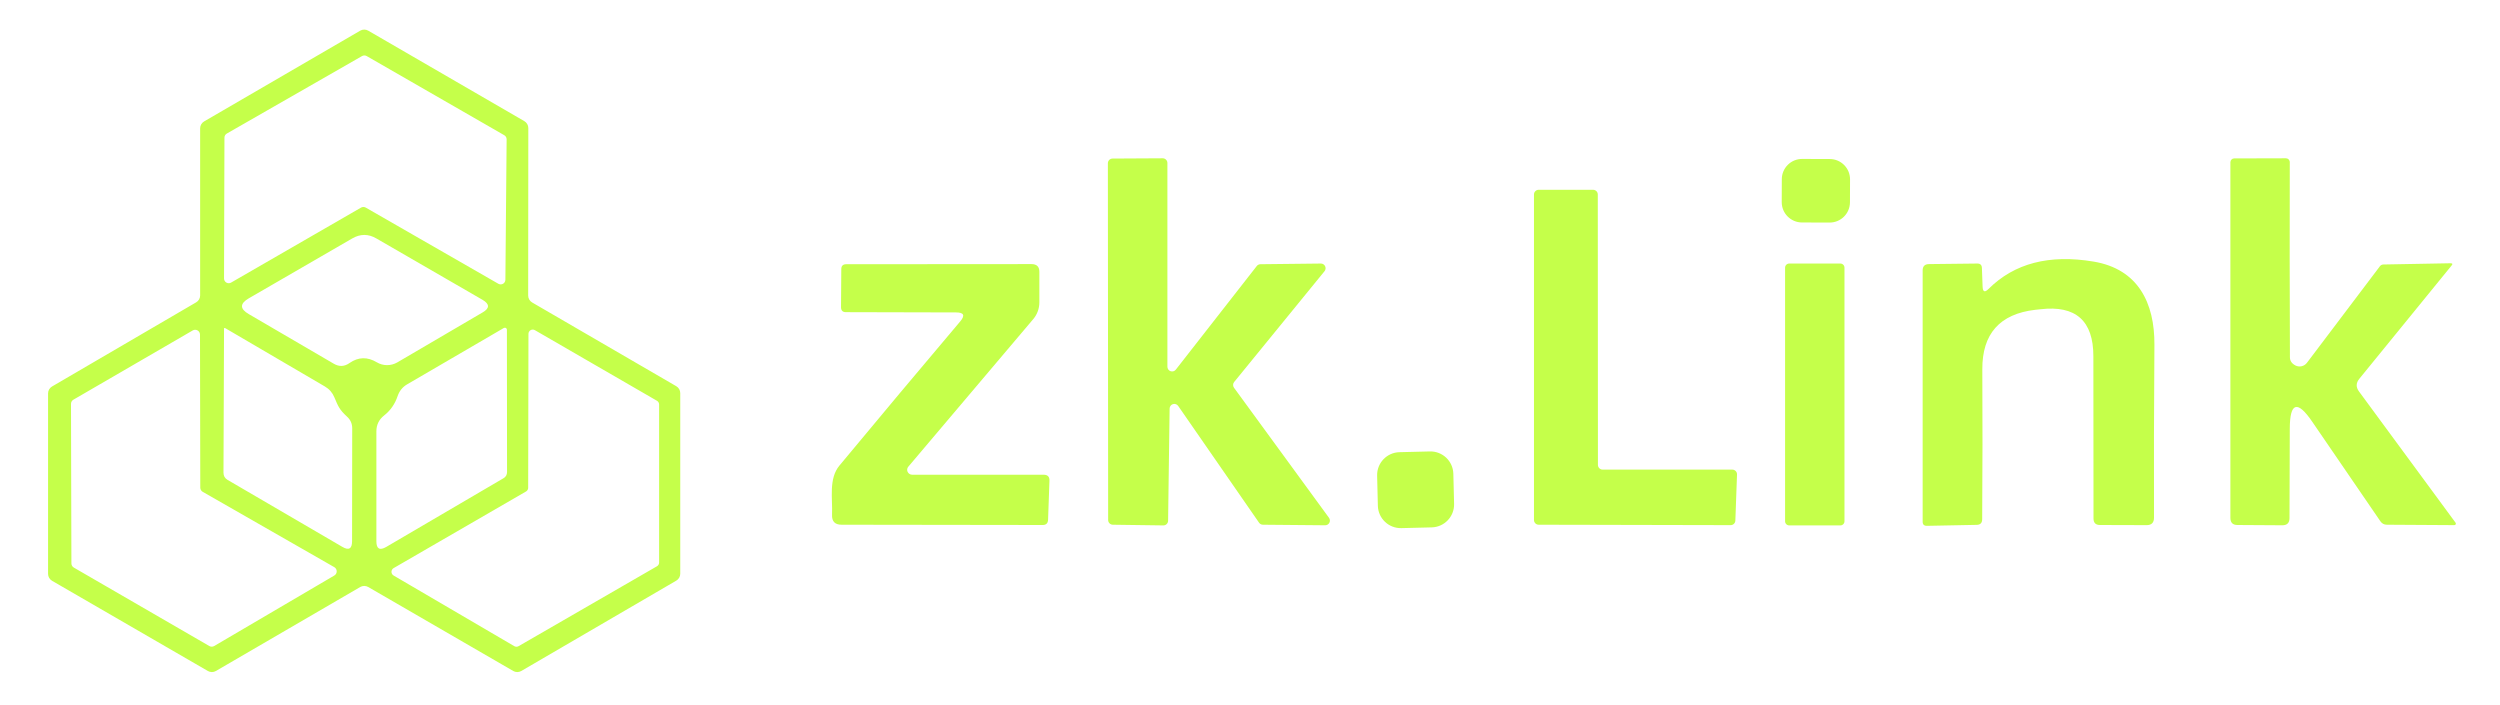
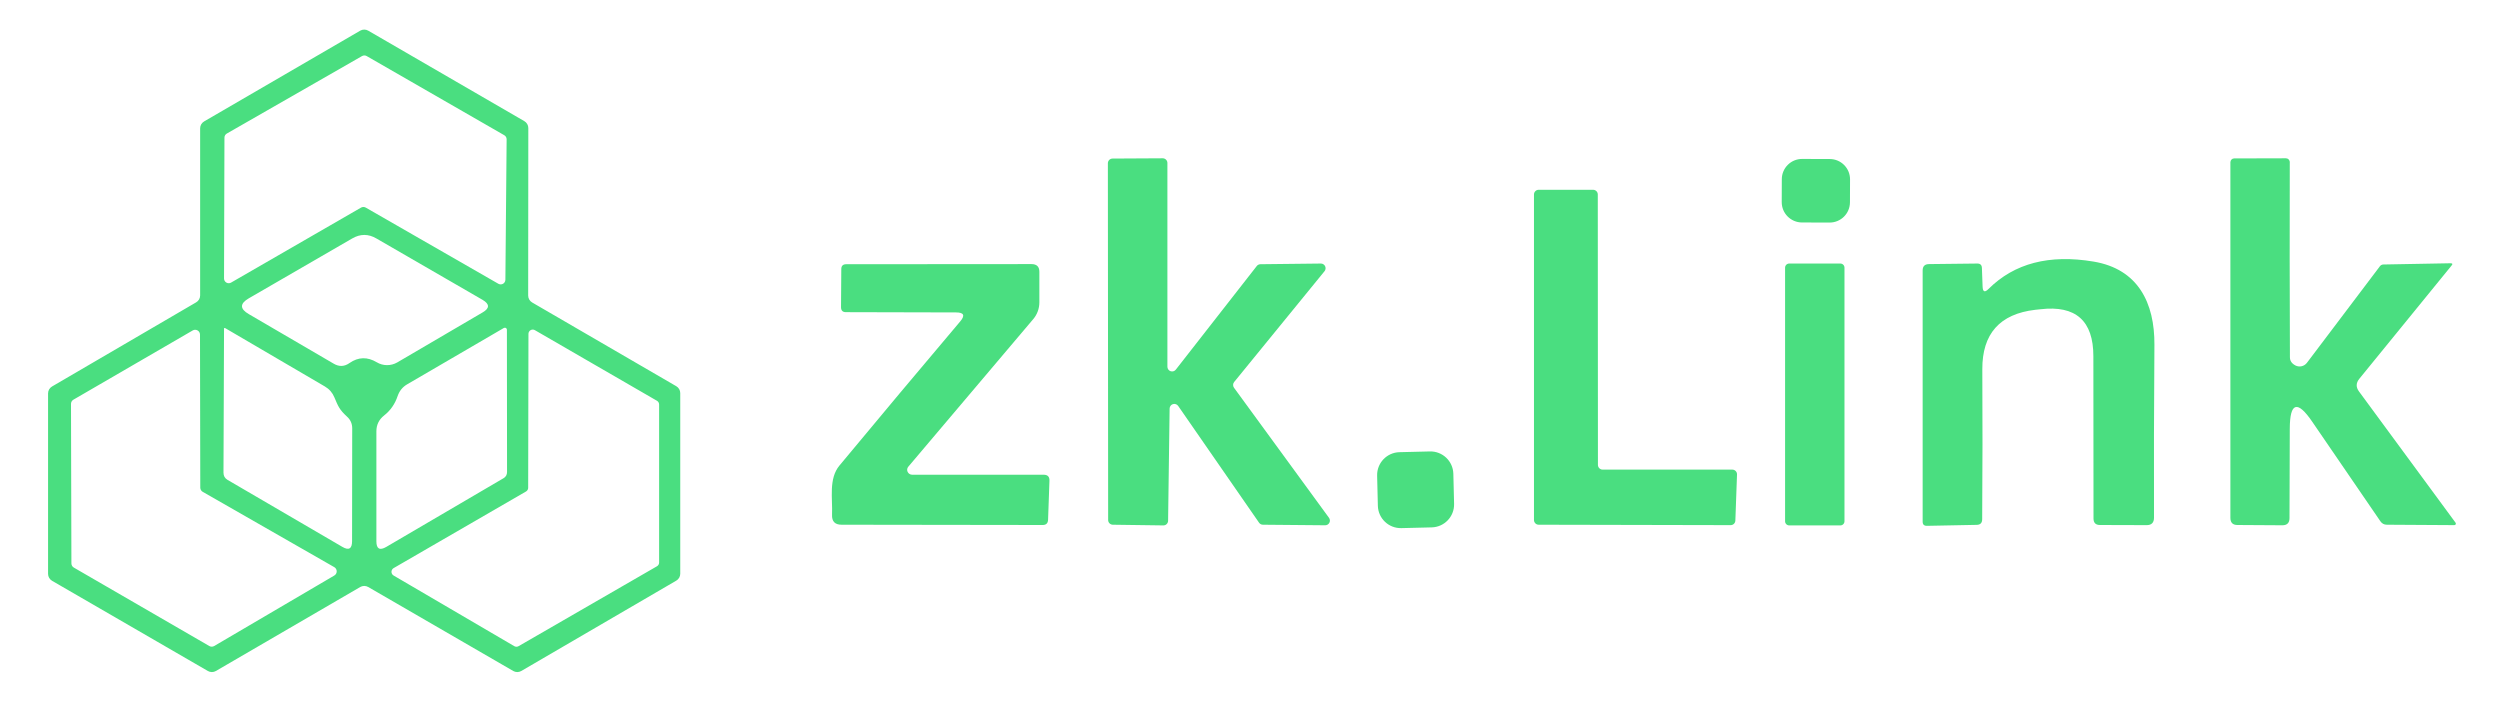
<svg xmlns="http://www.w3.org/2000/svg" width="181" height="51" viewBox="0 0 181 51" fill="none">
-   <path d="M38.53 21.9L48.96 27.96C49.048 28.011 49.121 28.084 49.172 28.171C49.223 28.259 49.25 28.359 49.25 28.46V41.54C49.25 41.642 49.223 41.741 49.172 41.829C49.121 41.916 49.048 41.989 48.96 42.04L37.74 48.58C37.652 48.631 37.552 48.658 37.45 48.658C37.348 48.658 37.248 48.631 37.16 48.58L26.66 42.5C26.572 42.449 26.472 42.422 26.37 42.422C26.268 42.422 26.168 42.449 26.08 42.5L15.63 48.58C15.542 48.631 15.442 48.658 15.34 48.658C15.238 48.658 15.138 48.631 15.05 48.58L3.77 42.05C3.682 41.999 3.609 41.926 3.558 41.839C3.507 41.751 3.48 41.651 3.48 41.55V28.48C3.48 28.379 3.507 28.279 3.558 28.191C3.609 28.104 3.682 28.031 3.77 27.98L14.2 21.89C14.288 21.839 14.361 21.767 14.412 21.679C14.463 21.591 14.49 21.491 14.49 21.39V9.29C14.49 9.189 14.517 9.089 14.568 9.001C14.619 8.914 14.692 8.841 14.78 8.79L26.08 2.22C26.168 2.169 26.268 2.142 26.37 2.142C26.472 2.142 26.572 2.169 26.66 2.22L37.96 8.77C38.048 8.821 38.121 8.894 38.172 8.981C38.223 9.069 38.25 9.169 38.25 9.27L38.24 21.4C38.24 21.502 38.267 21.601 38.318 21.689C38.369 21.776 38.442 21.849 38.53 21.9ZM26.14 15.03C26.192 15 26.25 14.985 26.31 14.985C26.37 14.985 26.428 15 26.48 15.03L36.09 20.55C36.141 20.577 36.198 20.591 36.256 20.59C36.314 20.589 36.371 20.573 36.421 20.544C36.471 20.515 36.513 20.474 36.542 20.424C36.572 20.374 36.588 20.318 36.59 20.26L36.68 10.09C36.681 10.029 36.666 9.97 36.636 9.917C36.606 9.864 36.562 9.82 36.51 9.79L26.55 4.06C26.498 4.03 26.44 4.014 26.38 4.014C26.32 4.014 26.262 4.03 26.21 4.06L16.42 9.67C16.367 9.7 16.324 9.744 16.294 9.797C16.264 9.85 16.249 9.909 16.25 9.97L16.22 20.17C16.221 20.229 16.237 20.287 16.267 20.338C16.297 20.39 16.34 20.432 16.392 20.461C16.443 20.491 16.502 20.506 16.561 20.506C16.62 20.505 16.679 20.49 16.73 20.46L26.14 15.03ZM34.94 21.71L27.26 17.27C26.673 16.923 26.083 16.923 25.49 17.27L18.01 21.6C17.357 21.98 17.357 22.36 18.01 22.74L24.16 26.33C24.553 26.563 24.937 26.547 25.31 26.28C25.943 25.84 26.6 25.823 27.28 26.23C27.502 26.363 27.756 26.435 28.016 26.436C28.276 26.438 28.533 26.37 28.76 26.24L34.94 22.62C35.46 22.32 35.46 22.017 34.94 21.71ZM24.2 41.67C24.254 41.64 24.299 41.595 24.33 41.542C24.362 41.488 24.378 41.427 24.378 41.365C24.378 41.303 24.362 41.242 24.33 41.188C24.299 41.135 24.254 41.09 24.2 41.06L14.68 35.61C14.626 35.58 14.581 35.537 14.55 35.484C14.518 35.431 14.501 35.371 14.5 35.31L14.48 24.23C14.481 24.169 14.465 24.108 14.435 24.055C14.405 24.001 14.362 23.957 14.309 23.925C14.257 23.894 14.197 23.877 14.135 23.876C14.074 23.875 14.014 23.89 13.96 23.92L5.31 28.94C5.258 28.971 5.215 29.015 5.185 29.068C5.156 29.12 5.14 29.18 5.14 29.24L5.17 40.79C5.17 40.85 5.186 40.91 5.215 40.962C5.245 41.015 5.288 41.059 5.34 41.09L15.15 46.77C15.204 46.803 15.267 46.82 15.33 46.82C15.393 46.82 15.456 46.803 15.51 46.77L24.2 41.67ZM25.12 30.16C24.58 29.66 24.49 29.44 24.21 28.77C24.07 28.43 23.84 28.167 23.52 27.98L16.31 23.76C16.25 23.727 16.22 23.743 16.22 23.81L16.18 34.22C16.18 34.453 16.277 34.627 16.47 34.74L24.78 39.59C25.253 39.87 25.49 39.733 25.49 39.18L25.5 31.01C25.5 30.67 25.373 30.387 25.12 30.16ZM36.47 23.75L29.47 27.83C29.143 28.023 28.917 28.303 28.79 28.67C28.597 29.25 28.27 29.72 27.81 30.08C27.437 30.373 27.25 30.757 27.25 31.23V39.19C27.25 39.737 27.487 39.873 27.96 39.6L36.46 34.62C36.627 34.52 36.71 34.37 36.71 34.17L36.7 23.88C36.7 23.853 36.694 23.826 36.68 23.803C36.667 23.779 36.647 23.76 36.624 23.746C36.6 23.733 36.574 23.726 36.546 23.727C36.519 23.728 36.493 23.736 36.47 23.75ZM38.24 35.31C38.241 35.364 38.227 35.418 38.201 35.465C38.175 35.512 38.136 35.552 38.09 35.58L28.5 41.13C28.452 41.157 28.412 41.196 28.385 41.244C28.357 41.291 28.342 41.345 28.342 41.4C28.342 41.455 28.357 41.509 28.385 41.556C28.412 41.604 28.452 41.643 28.5 41.67L37.23 46.78C37.278 46.809 37.334 46.825 37.39 46.825C37.446 46.825 37.502 46.809 37.55 46.78L47.56 41C47.608 40.973 47.648 40.934 47.677 40.887C47.705 40.839 47.72 40.785 47.72 40.73V29.29C47.721 29.236 47.707 29.182 47.681 29.135C47.655 29.088 47.616 29.048 47.57 29.02L38.72 23.9C38.673 23.874 38.62 23.861 38.566 23.861C38.512 23.862 38.459 23.877 38.413 23.904C38.367 23.931 38.328 23.97 38.301 24.017C38.274 24.063 38.26 24.116 38.26 24.17L38.24 35.31Z" fill="#C5FF4A" />
-   <path d="M84.22 38.04L80.56 37.99C80.472 37.987 80.388 37.95 80.326 37.887C80.264 37.823 80.23 37.738 80.23 37.65L80.21 11.82C80.21 11.73 80.246 11.643 80.309 11.579C80.373 11.516 80.46 11.48 80.55 11.48L84.18 11.46C84.27 11.46 84.357 11.496 84.42 11.559C84.484 11.623 84.52 11.71 84.52 11.8V26.55C84.519 26.621 84.541 26.691 84.582 26.749C84.623 26.808 84.682 26.852 84.749 26.875C84.817 26.898 84.89 26.899 84.958 26.879C85.026 26.858 85.087 26.817 85.13 26.76L90.99 19.26C91.021 19.22 91.06 19.188 91.105 19.166C91.15 19.143 91.2 19.131 91.25 19.13L95.63 19.08C95.694 19.079 95.757 19.097 95.811 19.131C95.866 19.164 95.91 19.213 95.938 19.27C95.966 19.328 95.977 19.392 95.971 19.456C95.964 19.519 95.939 19.58 95.9 19.63L89.35 27.66C89.304 27.718 89.278 27.789 89.276 27.863C89.274 27.937 89.297 28.01 89.34 28.07L96.22 37.49C96.257 37.541 96.279 37.601 96.284 37.664C96.289 37.727 96.276 37.79 96.247 37.846C96.218 37.903 96.174 37.949 96.12 37.982C96.065 38.014 96.003 38.031 95.94 38.03L91.44 37.99C91.385 37.991 91.332 37.978 91.283 37.954C91.234 37.93 91.192 37.894 91.16 37.85L85.3 29.39C85.259 29.33 85.2 29.285 85.132 29.262C85.064 29.238 84.989 29.237 84.92 29.258C84.851 29.279 84.791 29.322 84.747 29.38C84.704 29.438 84.681 29.508 84.68 29.58L84.57 37.71C84.569 37.755 84.559 37.799 84.54 37.839C84.522 37.88 84.496 37.917 84.463 37.947C84.431 37.978 84.393 38.002 84.351 38.018C84.309 38.034 84.265 38.041 84.22 38.04Z" fill="#C5FF4A" />
-   <path d="M132.478 11.514L130.478 11.507C129.666 11.504 129.006 12.16 129.003 12.972L128.997 14.631C128.994 15.443 129.65 16.104 130.462 16.107L132.462 16.113C133.274 16.116 133.934 15.46 133.937 14.649L133.943 12.989C133.946 12.177 133.29 11.516 132.478 11.514Z" fill="#C5FF4A" />
-   <path d="M165.78 31.04L165.76 37.51C165.76 37.857 165.587 38.03 165.24 38.03L161.99 38.01C161.65 38.01 161.48 37.837 161.48 37.49V11.75C161.48 11.676 161.508 11.604 161.559 11.552C161.61 11.499 161.678 11.47 161.75 11.47L165.5 11.46C165.574 11.46 165.645 11.489 165.698 11.542C165.75 11.595 165.78 11.666 165.78 11.74C165.767 16.387 165.77 21.097 165.79 25.87C165.79 26.123 165.923 26.32 166.19 26.46C166.327 26.531 166.485 26.55 166.637 26.516C166.789 26.481 166.924 26.394 167.02 26.27L172.31 19.27C172.37 19.197 172.447 19.157 172.54 19.15L177.41 19.06C177.563 19.06 177.59 19.117 177.49 19.23L170.81 27.43C170.57 27.73 170.563 28.033 170.79 28.34L177.78 37.84C177.794 37.856 177.802 37.876 177.805 37.898C177.807 37.919 177.803 37.94 177.794 37.959C177.784 37.978 177.769 37.994 177.751 38.005C177.732 38.016 177.711 38.021 177.69 38.02L172.81 37.99C172.61 37.99 172.453 37.907 172.34 37.74L167.41 30.54C166.33 28.953 165.787 29.12 165.78 31.04Z" fill="#C5FF4A" />
-   <path d="M116.03 34H125.42C125.466 34 125.511 34.009 125.553 34.027C125.594 34.044 125.632 34.07 125.664 34.103C125.696 34.136 125.721 34.174 125.737 34.217C125.754 34.259 125.761 34.304 125.76 34.35L125.64 37.69C125.637 37.778 125.6 37.862 125.537 37.924C125.474 37.986 125.389 38.02 125.3 38.02L111.4 37.99C111.31 37.99 111.223 37.954 111.16 37.89C111.096 37.827 111.06 37.74 111.06 37.65V14.08C111.06 13.99 111.096 13.903 111.16 13.84C111.223 13.776 111.31 13.74 111.4 13.74H115.34C115.385 13.74 115.429 13.749 115.47 13.766C115.511 13.783 115.549 13.808 115.58 13.84C115.612 13.871 115.637 13.909 115.654 13.95C115.671 13.991 115.68 14.035 115.68 14.08L115.69 33.66C115.69 33.75 115.726 33.837 115.79 33.9C115.853 33.964 115.94 34 116.03 34Z" fill="#C5FF4A" />
-   <path d="M143.97 20.92C145.837 19.06 148.373 18.4 151.58 18.94C154.8 19.48 156 21.93 155.98 24.96C155.947 29.447 155.937 33.62 155.95 37.48C155.95 37.84 155.773 38.02 155.42 38.02L152.04 38.01C151.727 38.01 151.57 37.853 151.57 37.54L151.56 25.79C151.56 23.223 150.283 22.09 147.73 22.39C147.503 22.417 147.377 22.43 147.35 22.43C144.783 22.73 143.507 24.167 143.52 26.74C143.54 30.387 143.537 34.003 143.51 37.59C143.51 37.863 143.373 38 143.1 38L139.52 38.07C139.307 38.077 139.2 37.977 139.2 37.77V19.58C139.2 19.273 139.357 19.12 139.67 19.12L143.16 19.08C143.373 19.08 143.483 19.187 143.49 19.4L143.54 20.75C143.553 21.137 143.697 21.193 143.97 20.92Z" fill="#C5FF4A" />
-   <path d="M69.22 22.62L61.24 22.6C61.007 22.6 60.89 22.48 60.89 22.24L60.91 19.48C60.91 19.247 61.03 19.13 61.27 19.13L74.68 19.12C75.06 19.12 75.25 19.307 75.25 19.68V21.89C75.25 22.336 75.094 22.765 74.81 23.1L65.76 33.79C65.716 33.841 65.689 33.903 65.68 33.969C65.672 34.036 65.683 34.103 65.712 34.164C65.742 34.225 65.788 34.277 65.846 34.313C65.904 34.35 65.972 34.37 66.04 34.37H75.56C75.853 34.37 75.993 34.517 75.98 34.81L75.88 37.64C75.867 37.887 75.737 38.01 75.49 38.01L60.93 37.99C60.45 37.99 60.22 37.75 60.24 37.27C60.29 36.09 59.98 34.66 60.78 33.7C63.72 30.16 66.633 26.683 69.52 23.27C69.887 22.837 69.787 22.62 69.22 22.62Z" fill="#C5FF4A" />
-   <path d="M133.24 19.08H129.54C129.374 19.08 129.24 19.214 129.24 19.38V37.74C129.24 37.906 129.374 38.04 129.54 38.04H133.24C133.406 38.04 133.54 37.906 133.54 37.74V19.38C133.54 19.214 133.406 19.08 133.24 19.08Z" fill="#C5FF4A" />
-   <path d="M103.522 32.684L101.323 32.738C100.407 32.76 99.682 33.521 99.704 34.438L99.757 36.617C99.78 37.534 100.541 38.258 101.457 38.236L103.657 38.182C104.573 38.16 105.298 37.399 105.276 36.482L105.222 34.303C105.2 33.386 104.439 32.662 103.522 32.684Z" fill="#C5FF4A" />
+   <path d="M38.53 21.9L48.96 27.96C49.048 28.011 49.121 28.084 49.172 28.171C49.223 28.259 49.25 28.359 49.25 28.46V41.54C49.25 41.642 49.223 41.741 49.172 41.829C49.121 41.916 49.048 41.989 48.96 42.04L37.74 48.58C37.652 48.631 37.552 48.658 37.45 48.658C37.348 48.658 37.248 48.631 37.16 48.58L26.66 42.5C26.572 42.449 26.472 42.422 26.37 42.422C26.268 42.422 26.168 42.449 26.08 42.5L15.63 48.58C15.542 48.631 15.442 48.658 15.34 48.658C15.238 48.658 15.138 48.631 15.05 48.58L3.77 42.05C3.682 41.999 3.609 41.926 3.558 41.839C3.507 41.751 3.48 41.651 3.48 41.55V28.48C3.48 28.379 3.507 28.279 3.558 28.191C3.609 28.104 3.682 28.031 3.77 27.98L14.2 21.89C14.288 21.839 14.361 21.767 14.412 21.679C14.463 21.591 14.49 21.491 14.49 21.39V9.29C14.49 9.189 14.517 9.089 14.568 9.001C14.619 8.914 14.692 8.841 14.78 8.79L26.08 2.22C26.168 2.169 26.268 2.142 26.37 2.142C26.472 2.142 26.572 2.169 26.66 2.22L37.96 8.77C38.048 8.821 38.121 8.894 38.172 8.981C38.223 9.069 38.25 9.169 38.25 9.27L38.24 21.4C38.24 21.502 38.267 21.601 38.318 21.689C38.369 21.776 38.442 21.849 38.53 21.9ZM26.14 15.03C26.192 15 26.25 14.985 26.31 14.985C26.37 14.985 26.428 15 26.48 15.03L36.09 20.55C36.141 20.577 36.198 20.591 36.256 20.59C36.314 20.589 36.371 20.573 36.421 20.544C36.471 20.515 36.513 20.474 36.542 20.424C36.572 20.374 36.588 20.318 36.59 20.26L36.68 10.09C36.681 10.029 36.666 9.97 36.636 9.917C36.606 9.864 36.562 9.82 36.51 9.79L26.55 4.06C26.498 4.03 26.44 4.014 26.38 4.014C26.32 4.014 26.262 4.03 26.21 4.06L16.42 9.67C16.367 9.7 16.324 9.744 16.294 9.797C16.264 9.85 16.249 9.909 16.25 9.97L16.22 20.17C16.221 20.229 16.237 20.287 16.267 20.338C16.297 20.39 16.34 20.432 16.392 20.461C16.443 20.491 16.502 20.506 16.561 20.506C16.62 20.505 16.679 20.49 16.73 20.46L26.14 15.03ZM34.94 21.71L27.26 17.27C26.673 16.923 26.083 16.923 25.49 17.27L18.01 21.6C17.357 21.98 17.357 22.36 18.01 22.74L24.16 26.33C24.553 26.563 24.937 26.547 25.31 26.28C25.943 25.84 26.6 25.823 27.28 26.23C27.502 26.363 27.756 26.435 28.016 26.436C28.276 26.438 28.533 26.37 28.76 26.24L34.94 22.62C35.46 22.32 35.46 22.017 34.94 21.71ZM24.2 41.67C24.254 41.64 24.299 41.595 24.33 41.542C24.362 41.488 24.378 41.427 24.378 41.365C24.378 41.303 24.362 41.242 24.33 41.188C24.299 41.135 24.254 41.09 24.2 41.06L14.68 35.61C14.626 35.58 14.581 35.537 14.55 35.484C14.518 35.431 14.501 35.371 14.5 35.31L14.48 24.23C14.481 24.169 14.465 24.108 14.435 24.055C14.405 24.001 14.362 23.957 14.309 23.925C14.257 23.894 14.197 23.877 14.135 23.876C14.074 23.875 14.014 23.89 13.96 23.92L5.31 28.94C5.258 28.971 5.215 29.015 5.185 29.068C5.156 29.12 5.14 29.18 5.14 29.24L5.17 40.79C5.17 40.85 5.186 40.91 5.215 40.962C5.245 41.015 5.288 41.059 5.34 41.09L15.15 46.77C15.204 46.803 15.267 46.82 15.33 46.82C15.393 46.82 15.456 46.803 15.51 46.77L24.2 41.67ZM25.12 30.16C24.58 29.66 24.49 29.44 24.21 28.77C24.07 28.43 23.84 28.167 23.52 27.98L16.31 23.76C16.25 23.727 16.22 23.743 16.22 23.81L16.18 34.22C16.18 34.453 16.277 34.627 16.47 34.74L24.78 39.59C25.253 39.87 25.49 39.733 25.49 39.18L25.5 31.01C25.5 30.67 25.373 30.387 25.12 30.16ZM36.47 23.75L29.47 27.83C29.143 28.023 28.917 28.303 28.79 28.67C28.597 29.25 28.27 29.72 27.81 30.08C27.437 30.373 27.25 30.757 27.25 31.23V39.19C27.25 39.737 27.487 39.873 27.96 39.6L36.46 34.62C36.627 34.52 36.71 34.37 36.71 34.17L36.7 23.88C36.7 23.853 36.694 23.826 36.68 23.803C36.667 23.779 36.647 23.76 36.624 23.746C36.6 23.733 36.574 23.726 36.546 23.727C36.519 23.728 36.493 23.736 36.47 23.75ZM38.24 35.31C38.241 35.364 38.227 35.418 38.201 35.465C38.175 35.512 38.136 35.552 38.09 35.58L28.5 41.13C28.452 41.157 28.412 41.196 28.385 41.244C28.357 41.291 28.342 41.345 28.342 41.4C28.342 41.455 28.357 41.509 28.385 41.556C28.412 41.604 28.452 41.643 28.5 41.67L37.23 46.78C37.278 46.809 37.334 46.825 37.39 46.825C37.446 46.825 37.502 46.809 37.55 46.78L47.56 41C47.608 40.973 47.648 40.934 47.677 40.887C47.705 40.839 47.72 40.785 47.72 40.73V29.29C47.721 29.236 47.707 29.182 47.681 29.135C47.655 29.088 47.616 29.048 47.57 29.02L38.72 23.9C38.673 23.874 38.62 23.861 38.566 23.861C38.512 23.862 38.459 23.877 38.413 23.904C38.367 23.931 38.328 23.97 38.301 24.017C38.274 24.063 38.26 24.116 38.26 24.17L38.24 35.31Z" fill="#4ade80" />
+   <path d="M84.22 38.04L80.56 37.99C80.472 37.987 80.388 37.95 80.326 37.887C80.264 37.823 80.23 37.738 80.23 37.65L80.21 11.82C80.21 11.73 80.246 11.643 80.309 11.579C80.373 11.516 80.46 11.48 80.55 11.48L84.18 11.46C84.27 11.46 84.357 11.496 84.42 11.559C84.484 11.623 84.52 11.71 84.52 11.8V26.55C84.519 26.621 84.541 26.691 84.582 26.749C84.623 26.808 84.682 26.852 84.749 26.875C84.817 26.898 84.89 26.899 84.958 26.879C85.026 26.858 85.087 26.817 85.13 26.76L90.99 19.26C91.021 19.22 91.06 19.188 91.105 19.166C91.15 19.143 91.2 19.131 91.25 19.13L95.63 19.08C95.694 19.079 95.757 19.097 95.811 19.131C95.866 19.164 95.91 19.213 95.938 19.27C95.966 19.328 95.977 19.392 95.971 19.456C95.964 19.519 95.939 19.58 95.9 19.63L89.35 27.66C89.304 27.718 89.278 27.789 89.276 27.863C89.274 27.937 89.297 28.01 89.34 28.07L96.22 37.49C96.257 37.541 96.279 37.601 96.284 37.664C96.289 37.727 96.276 37.79 96.247 37.846C96.218 37.903 96.174 37.949 96.12 37.982C96.065 38.014 96.003 38.031 95.94 38.03L91.44 37.99C91.385 37.991 91.332 37.978 91.283 37.954C91.234 37.93 91.192 37.894 91.16 37.85L85.3 29.39C85.259 29.33 85.2 29.285 85.132 29.262C85.064 29.238 84.989 29.237 84.92 29.258C84.851 29.279 84.791 29.322 84.747 29.38C84.704 29.438 84.681 29.508 84.68 29.58L84.57 37.71C84.569 37.755 84.559 37.799 84.54 37.839C84.522 37.88 84.496 37.917 84.463 37.947C84.431 37.978 84.393 38.002 84.351 38.018C84.309 38.034 84.265 38.041 84.22 38.04Z" fill="#4ade80" />
+   <path d="M132.478 11.514L130.478 11.507C129.666 11.504 129.006 12.16 129.003 12.972L128.997 14.631C128.994 15.443 129.65 16.104 130.462 16.107L132.462 16.113C133.274 16.116 133.934 15.46 133.937 14.649L133.943 12.989C133.946 12.177 133.29 11.516 132.478 11.514Z" fill="#4ade80" />
+   <path d="M165.78 31.04L165.76 37.51C165.76 37.857 165.587 38.03 165.24 38.03L161.99 38.01C161.65 38.01 161.48 37.837 161.48 37.49V11.75C161.48 11.676 161.508 11.604 161.559 11.552C161.61 11.499 161.678 11.47 161.75 11.47L165.5 11.46C165.574 11.46 165.645 11.489 165.698 11.542C165.75 11.595 165.78 11.666 165.78 11.74C165.767 16.387 165.77 21.097 165.79 25.87C165.79 26.123 165.923 26.32 166.19 26.46C166.327 26.531 166.485 26.55 166.637 26.516C166.789 26.481 166.924 26.394 167.02 26.27L172.31 19.27C172.37 19.197 172.447 19.157 172.54 19.15L177.41 19.06C177.563 19.06 177.59 19.117 177.49 19.23L170.81 27.43C170.57 27.73 170.563 28.033 170.79 28.34L177.78 37.84C177.794 37.856 177.802 37.876 177.805 37.898C177.807 37.919 177.803 37.94 177.794 37.959C177.784 37.978 177.769 37.994 177.751 38.005C177.732 38.016 177.711 38.021 177.69 38.02L172.81 37.99C172.61 37.99 172.453 37.907 172.34 37.74L167.41 30.54C166.33 28.953 165.787 29.12 165.78 31.04Z" fill="#4ade80" />
+   <path d="M116.03 34H125.42C125.466 34 125.511 34.009 125.553 34.027C125.594 34.044 125.632 34.07 125.664 34.103C125.696 34.136 125.721 34.174 125.737 34.217C125.754 34.259 125.761 34.304 125.76 34.35L125.64 37.69C125.637 37.778 125.6 37.862 125.537 37.924C125.474 37.986 125.389 38.02 125.3 38.02L111.4 37.99C111.31 37.99 111.223 37.954 111.16 37.89C111.096 37.827 111.06 37.74 111.06 37.65V14.08C111.06 13.99 111.096 13.903 111.16 13.84C111.223 13.776 111.31 13.74 111.4 13.74H115.34C115.385 13.74 115.429 13.749 115.47 13.766C115.511 13.783 115.549 13.808 115.58 13.84C115.612 13.871 115.637 13.909 115.654 13.95C115.671 13.991 115.68 14.035 115.68 14.08L115.69 33.66C115.69 33.75 115.726 33.837 115.79 33.9C115.853 33.964 115.94 34 116.03 34Z" fill="#4ade80" />
+   <path d="M143.97 20.92C145.837 19.06 148.373 18.4 151.58 18.94C154.8 19.48 156 21.93 155.98 24.96C155.947 29.447 155.937 33.62 155.95 37.48C155.95 37.84 155.773 38.02 155.42 38.02L152.04 38.01C151.727 38.01 151.57 37.853 151.57 37.54L151.56 25.79C151.56 23.223 150.283 22.09 147.73 22.39C147.503 22.417 147.377 22.43 147.35 22.43C144.783 22.73 143.507 24.167 143.52 26.74C143.54 30.387 143.537 34.003 143.51 37.59C143.51 37.863 143.373 38 143.1 38L139.52 38.07C139.307 38.077 139.2 37.977 139.2 37.77V19.58C139.2 19.273 139.357 19.12 139.67 19.12L143.16 19.08C143.373 19.08 143.483 19.187 143.49 19.4L143.54 20.75C143.553 21.137 143.697 21.193 143.97 20.92Z" fill="#4ade80" />
+   <path d="M69.22 22.62L61.24 22.6C61.007 22.6 60.89 22.48 60.89 22.24L60.91 19.48C60.91 19.247 61.03 19.13 61.27 19.13L74.68 19.12C75.06 19.12 75.25 19.307 75.25 19.68V21.89C75.25 22.336 75.094 22.765 74.81 23.1L65.76 33.79C65.716 33.841 65.689 33.903 65.68 33.969C65.672 34.036 65.683 34.103 65.712 34.164C65.742 34.225 65.788 34.277 65.846 34.313C65.904 34.35 65.972 34.37 66.04 34.37H75.56C75.853 34.37 75.993 34.517 75.98 34.81L75.88 37.64C75.867 37.887 75.737 38.01 75.49 38.01L60.93 37.99C60.45 37.99 60.22 37.75 60.24 37.27C60.29 36.09 59.98 34.66 60.78 33.7C63.72 30.16 66.633 26.683 69.52 23.27C69.887 22.837 69.787 22.62 69.22 22.62Z" fill="#4ade80" />
+   <path d="M133.24 19.08H129.54C129.374 19.08 129.24 19.214 129.24 19.38V37.74C129.24 37.906 129.374 38.04 129.54 38.04H133.24C133.406 38.04 133.54 37.906 133.54 37.74V19.38C133.54 19.214 133.406 19.08 133.24 19.08Z" fill="#4ade80" />
+   <path d="M103.522 32.684L101.323 32.738C100.407 32.76 99.682 33.521 99.704 34.438L99.757 36.617C99.78 37.534 100.541 38.258 101.457 38.236L103.657 38.182C104.573 38.16 105.298 37.399 105.276 36.482L105.222 34.303C105.2 33.386 104.439 32.662 103.522 32.684Z" fill="#4ade80" />
</svg>
